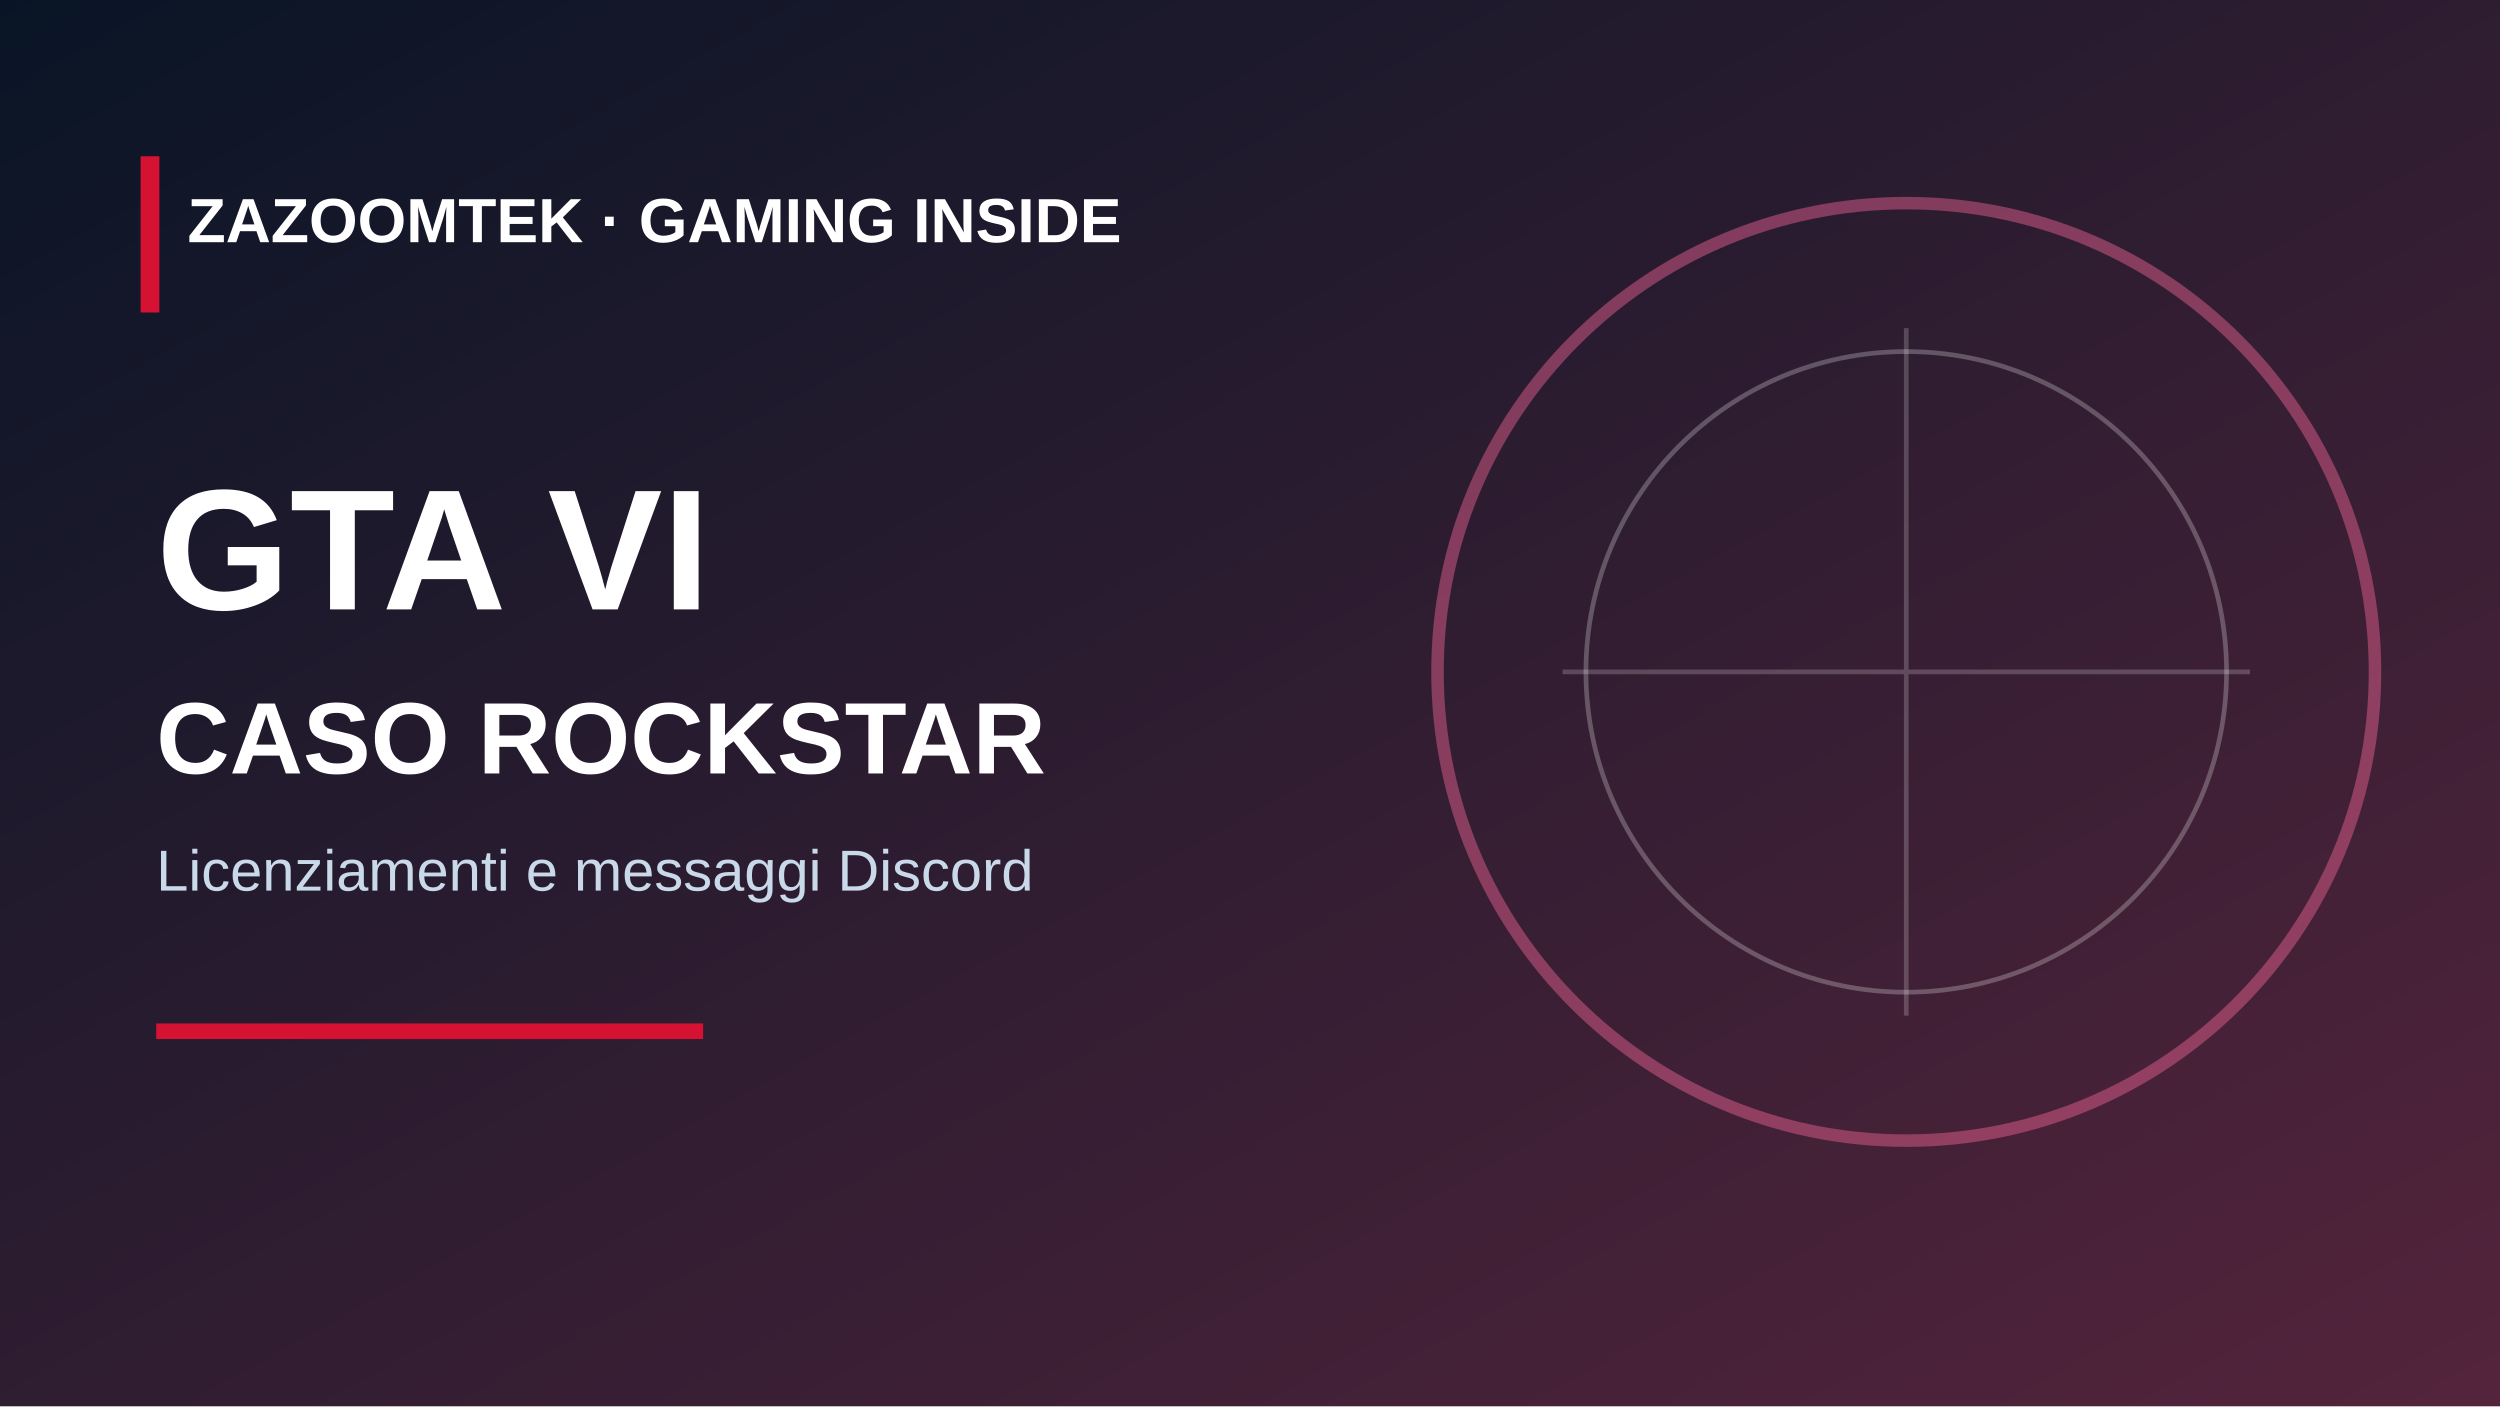
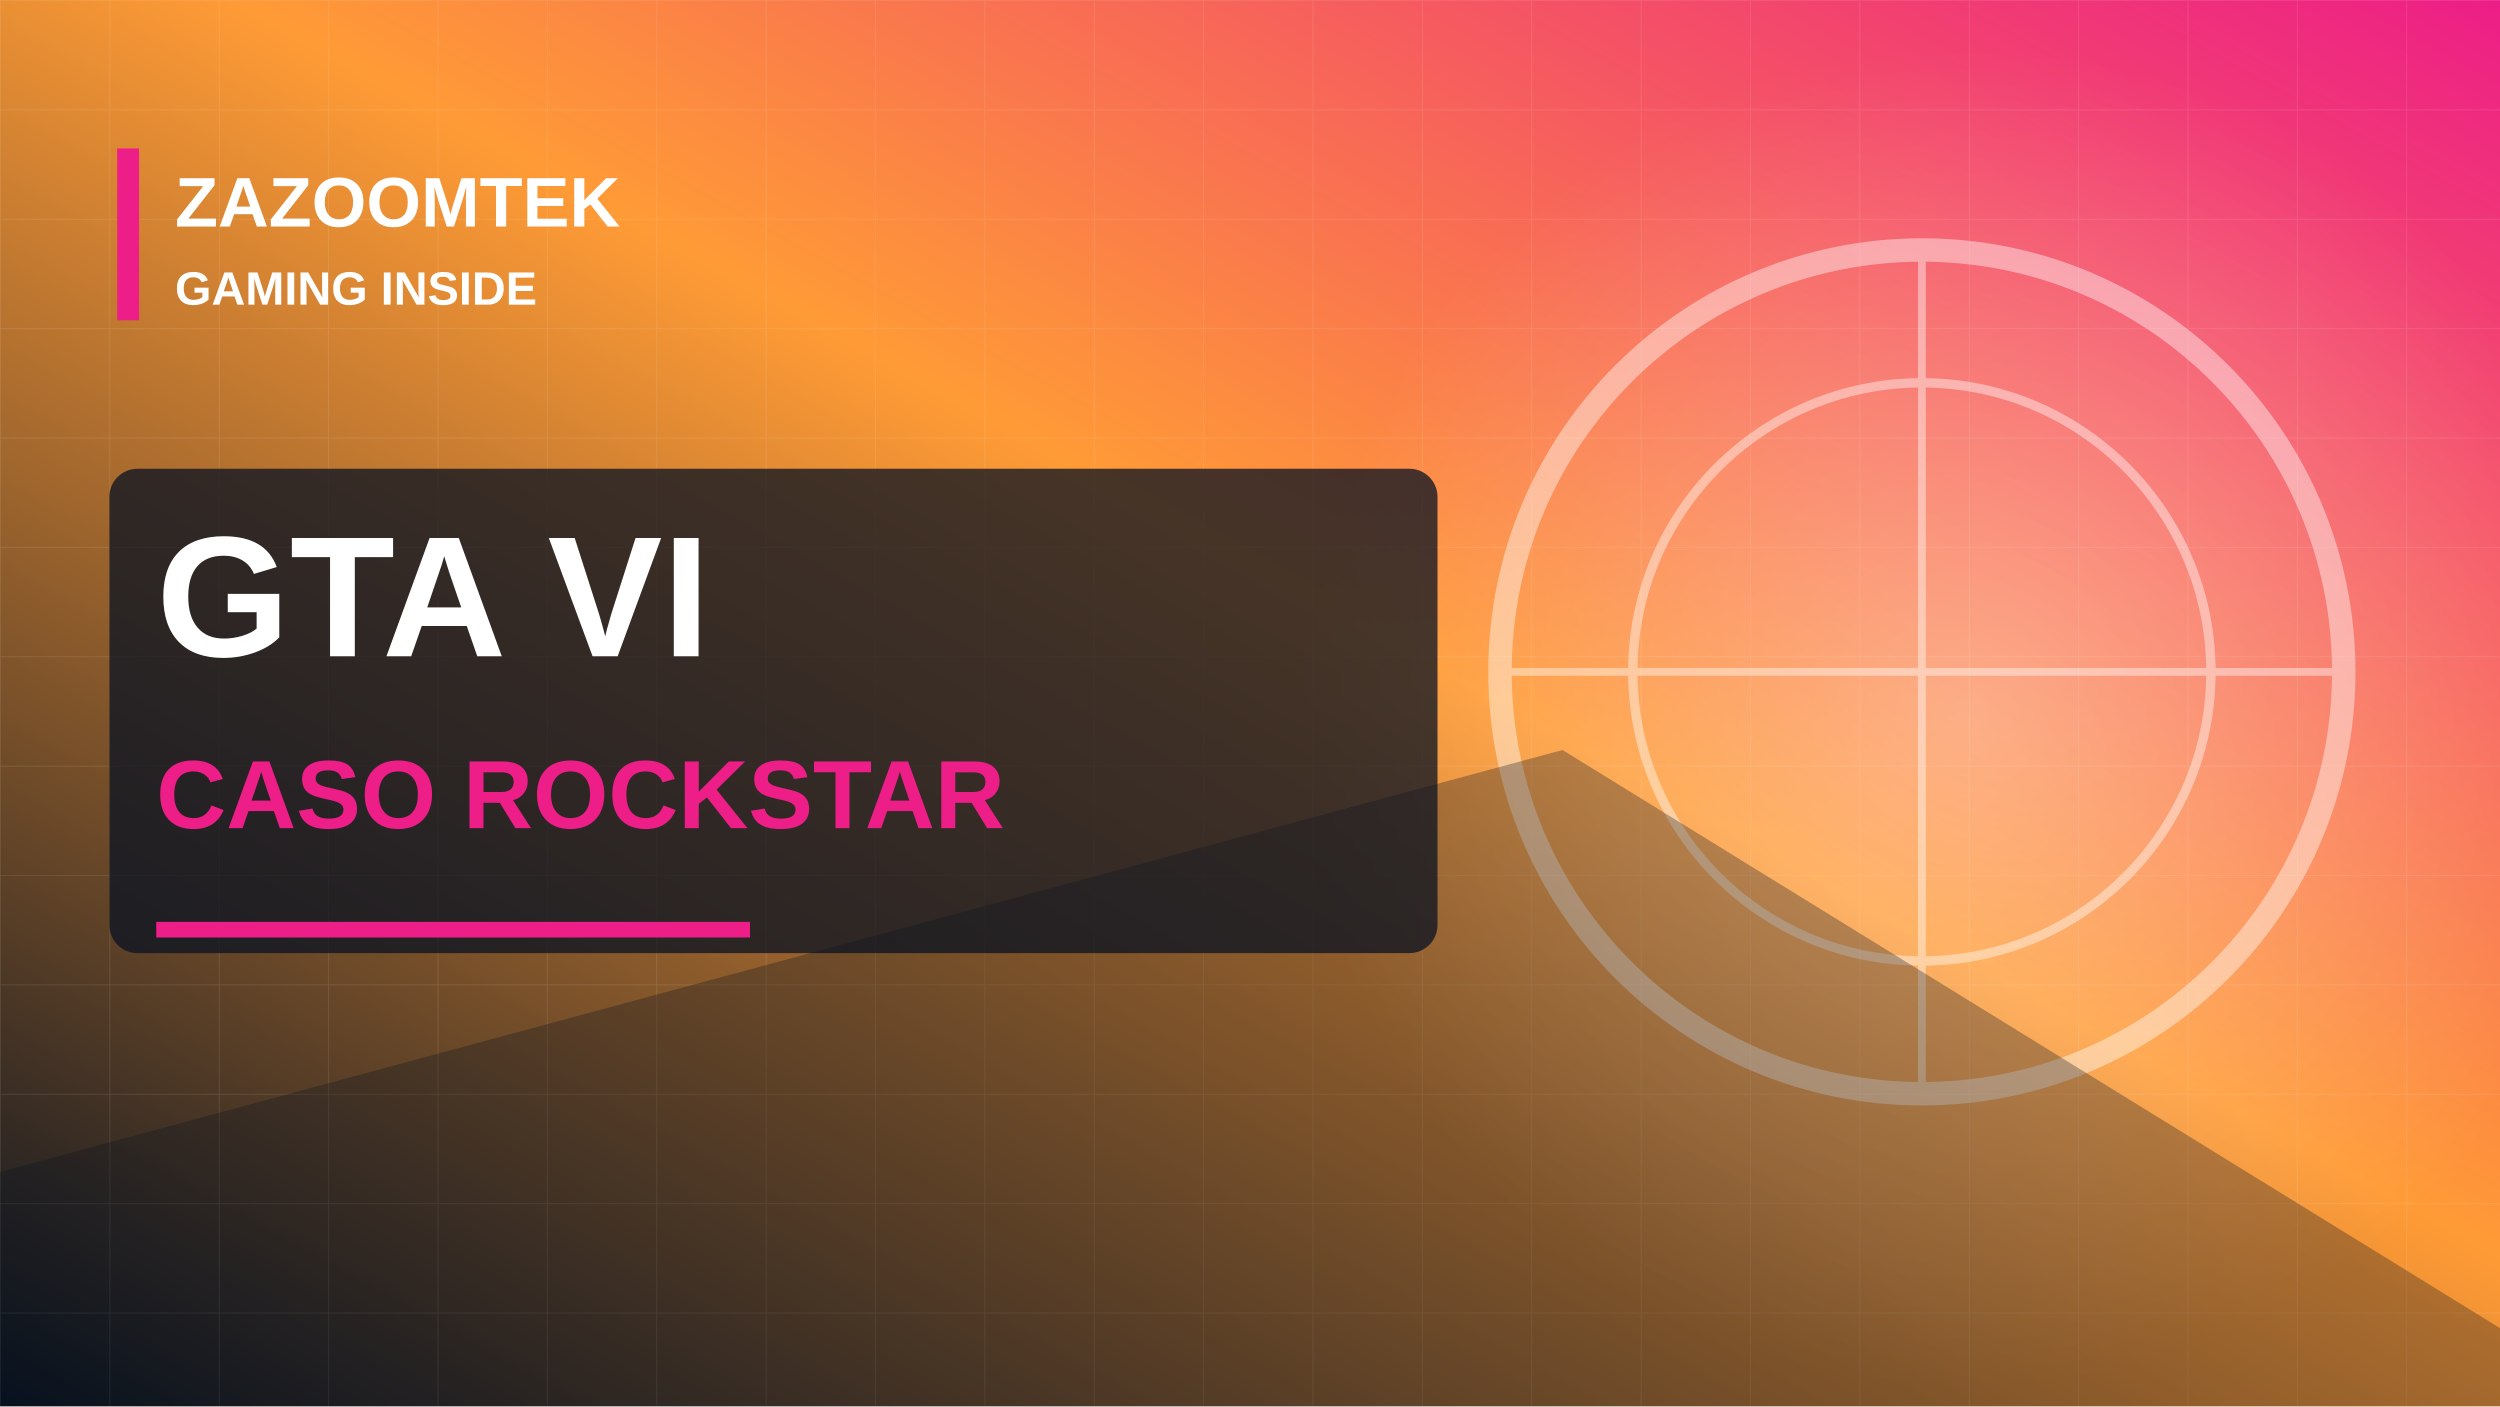
<svg xmlns="http://www.w3.org/2000/svg" width="1600" height="900" viewBox="0 0 1600 900">
  <defs>
-     <linearGradient id="bg" x2="1" y2="1">
-       <stop stop-color="#091526" />
-       <stop offset="1" stop-color="#54243c" />
+     <linearGradient id="bg" x1="0" y1="1" x2="1" y2="0">
+       <stop stop-color="#07111f" />
+       <stop offset=".55" stop-color="#ff9b36" />
+       <stop offset="1" stop-color="#ed1e87" />
    </linearGradient>
+     <radialGradient id="glow">
+       <stop stop-color="#ffffff" stop-opacity=".35" />
+       <stop offset="1" stop-color="#ffffff" stop-opacity="0" />
+     </radialGradient>
+     <pattern id="grid" width="70" height="70" patternUnits="userSpaceOnUse">
+       <path d="M70 0H0V70" stroke="#ffffff" stroke-opacity=".12" fill="none" />
+     </pattern>
  </defs>
  <rect width="1600" height="900" fill="url(#bg)" />
-   <circle cx="1220" cy="430" r="300" stroke="#ef6494" stroke-width="8" opacity=".45" fill="none" />
-   <circle cx="1220" cy="430" r="205" stroke="white" stroke-width="3" opacity=".25" fill="none" />
-   <path d="M1000 430h440M1220 210v440" stroke="white" stroke-width="3" opacity=".2" />
-   <rect x="90" y="100" width="12" height="100" fill="#d51232" />
-   <text x="120" y="155" font-family="Arial" font-size="40" fill="white" font-weight="bold">ZAZOOMTEK · GAMING INSIDE</text>
-   <text x="100" y="390" font-family="Arial" font-size="110" fill="white" font-weight="bold">GTA VI</text>
-   <text x="100" y="495" font-family="Arial" font-size="65" fill="white" font-weight="bold">CASO ROCKSTAR</text>
-   <text x="100" y="570" font-family="Arial" font-size="37" fill="#c9d9e9">Licenziamenti e messaggi Discord</text>
-   <rect x="100" y="655" width="350" height="10" fill="#d51232" />
+   <rect width="1600" height="900" fill="url(#grid)" />
+   <circle cx="1260" cy="460" r="430" fill="url(#glow)" />
+   <g fill="none" stroke="#ffffff" opacity=".42">
+     <circle cx="1230" cy="430" r="270" stroke-width="15" />
+     <circle cx="1230" cy="430" r="185" stroke-width="6" />
+     <path d="M960 430h540M1230 160v540" stroke-width="5" />
+   </g>
+   <path d="M0 750L1000 480L1600 850V900H0Z" fill="#07111f" opacity=".3" />
+   <rect x="75" y="95" width="14" height="110" fill="#ed1e87" />
+   <text x="112" y="145" font-family="Arial,sans-serif" font-weight="900" font-size="45" fill="white">ZAZOOMTEK</text>
+   <text x="112" y="195" font-family="Arial,sans-serif" font-weight="700" font-size="30" fill="white">GAMING INSIDE</text>
+   <rect x="70" y="300" width="850" height="310" rx="18" fill="#081222" fill-opacity=".75" />
+   <text x="100" y="420" font-family="Arial,sans-serif" font-weight="900" font-size="110" fill="white">GTA VI</text>
+   <text x="100" y="530" font-family="Arial,sans-serif" font-weight="900" font-size="62" fill="#ed1e87">CASO ROCKSTAR</text>
+   <rect x="100" y="590" width="380" height="10" fill="#ed1e87" />
</svg>
